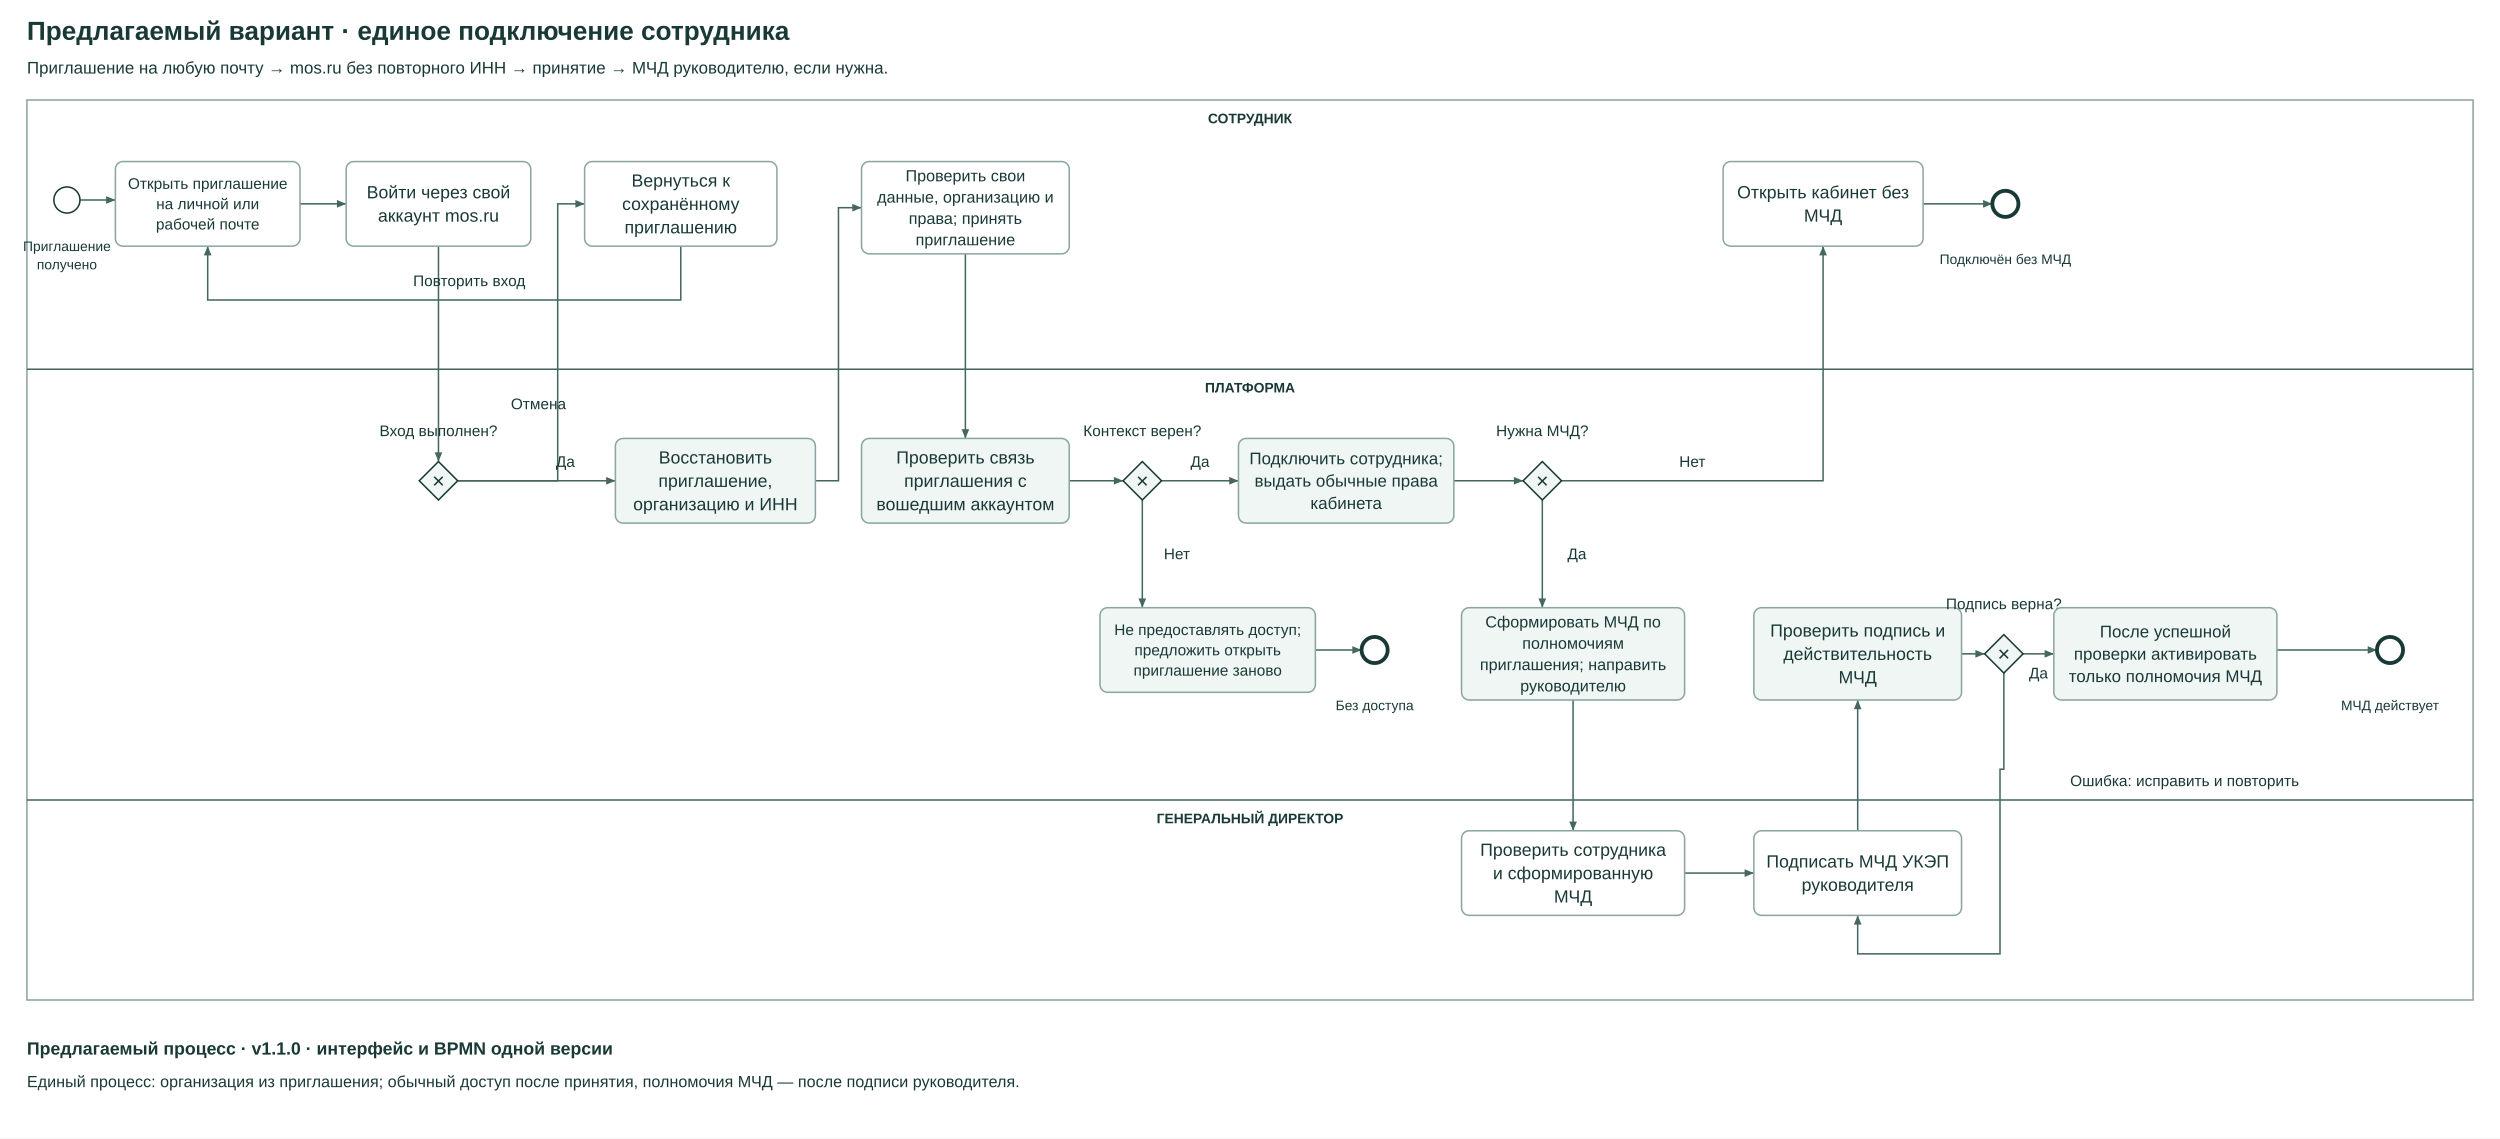
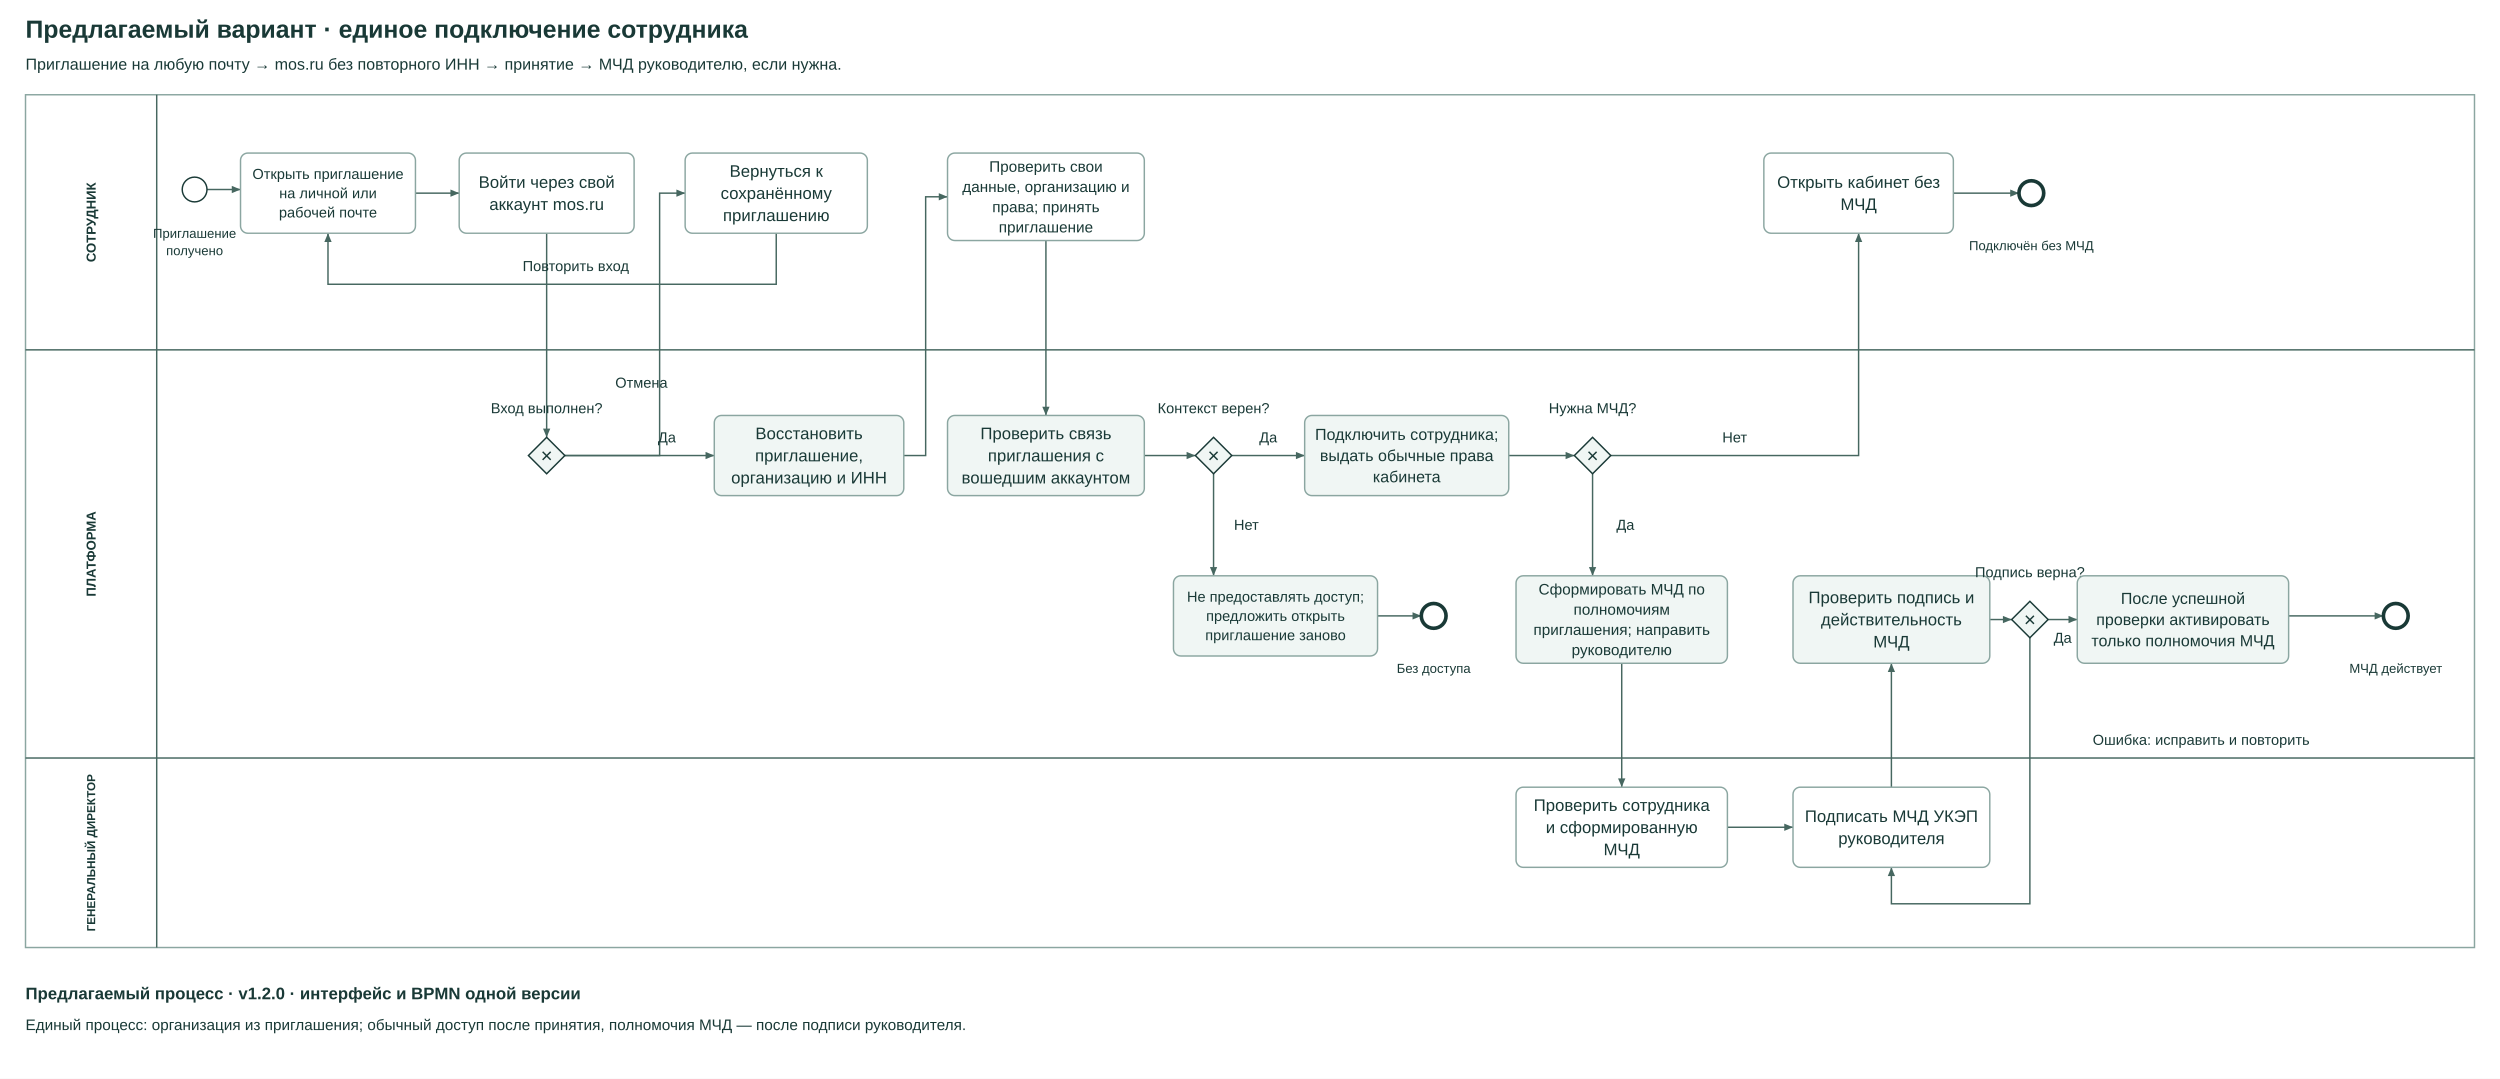
- <svg xmlns="http://www.w3.org/2000/svg" width="3250" height="1480" viewBox="0 0 3250 1480" role="img">
+ <svg xmlns="http://www.w3.org/2000/svg" width="3430" height="1480" viewBox="0 0 3430 1480" role="img">
  <rect width="100%" height="100%" fill="white" />
  <text x="35" y="40.0" dominant-baseline="central" text-anchor="start" font-family="Arial,sans-serif" font-size="34" font-weight="700" fill="#193936">Предлагаемый вариант · единое подключение сотрудника</text>
  <text x="35" y="88.0" dominant-baseline="central" text-anchor="start" font-family="Arial,sans-serif" font-size="22" font-weight="400" fill="#193936">Приглашение на любую почту → mos.ru без повторного ИНН → принятие → МЧД руководителю, если нужна.</text>
-   <rect x="35" y="130" width="3180" height="1170" rx="0" fill="#ffffff" stroke="#8ba6a1" stroke-width="2" />
-   <text x="1625.0" y="154.0" dominant-baseline="central" text-anchor="middle" font-family="Arial,sans-serif" font-size="18" font-weight="700" fill="#193936">СОТРУДНИК</text>
-   <polyline points="35,480 3215,480" fill="none" stroke="#466760" stroke-width="2" />
-   <text x="1625.0" y="504.0" dominant-baseline="central" text-anchor="middle" font-family="Arial,sans-serif" font-size="18" font-weight="700" fill="#193936">ПЛАТФОРМА</text>
-   <polyline points="35,1040 3215,1040" fill="none" stroke="#466760" stroke-width="2" />
-   <text x="1625.0" y="1064.0" dominant-baseline="central" text-anchor="middle" font-family="Arial,sans-serif" font-size="18" font-weight="700" fill="#193936">ГЕНЕРАЛЬНЫЙ ДИРЕКТОР</text>
-   <polyline points="104,260 150,260" fill="none" stroke="#466760" stroke-width="2" />
-   <polygon points="150,260 138.0,255.0 138.0,265.0" fill="#466760" />
-   <polyline points="390,265 450,265" fill="none" stroke="#466760" stroke-width="2" />
-   <polygon points="450,265 438.0,260.0 438.0,270.0" fill="#466760" />
-   <polyline points="570,320 570,600" fill="none" stroke="#466760" stroke-width="2" />
-   <polygon points="570,600 575.0,588.0 565.0,588.0" fill="#466760" />
-   <polyline points="595,625 725,625 725,265 760,265" fill="none" stroke="#466760" stroke-width="2" />
-   <polygon points="760,265 748.0,260.0 748.0,270.0" fill="#466760" />
-   <text x="700" y="525.0" dominant-baseline="central" text-anchor="middle" font-family="Arial,sans-serif" font-size="20" font-weight="400" fill="#193936">Отмена</text>
-   <polyline points="885,320 885,390 270,390 270,320" fill="none" stroke="#466760" stroke-width="2" />
-   <polygon points="270,320 265.0,332.0 275.0,332.0" fill="#466760" />
-   <text x="610" y="365.0" dominant-baseline="central" text-anchor="middle" font-family="Arial,sans-serif" font-size="20" font-weight="400" fill="#193936">Повторить вход</text>
-   <polyline points="595,625 800,625" fill="none" stroke="#466760" stroke-width="2" />
-   <polygon points="800,625 788.0,620.0 788.0,630.0" fill="#466760" />
-   <text x="735" y="600.0" dominant-baseline="central" text-anchor="middle" font-family="Arial,sans-serif" font-size="20" font-weight="400" fill="#193936">Да</text>
-   <polyline points="1060,625 1090,625 1090,270 1120,270" fill="none" stroke="#466760" stroke-width="2" />
-   <polygon points="1120,270 1108.0,265.0 1108.0,275.0" fill="#466760" />
-   <polyline points="1255,330 1255,570" fill="none" stroke="#466760" stroke-width="2" />
-   <polygon points="1255,570 1260.0,558.0 1250.0,558.0" fill="#466760" />
-   <polyline points="1390,625 1460,625" fill="none" stroke="#466760" stroke-width="2" />
-   <polygon points="1460,625 1448.0,620.0 1448.0,630.0" fill="#466760" />
-   <polyline points="1485,650 1485,790" fill="none" stroke="#466760" stroke-width="2" />
-   <polygon points="1485,790 1490.0,778.0 1480.0,778.0" fill="#466760" />
-   <text x="1530" y="720.0" dominant-baseline="central" text-anchor="middle" font-family="Arial,sans-serif" font-size="20" font-weight="400" fill="#193936">Нет</text>
-   <polyline points="1710,845 1770,845" fill="none" stroke="#466760" stroke-width="2" />
-   <polygon points="1770,845 1758.0,840.0 1758.0,850.0" fill="#466760" />
-   <polyline points="1510,625 1610,625" fill="none" stroke="#466760" stroke-width="2" />
-   <polygon points="1610,625 1598.0,620.0 1598.0,630.0" fill="#466760" />
-   <text x="1560" y="600.0" dominant-baseline="central" text-anchor="middle" font-family="Arial,sans-serif" font-size="20" font-weight="400" fill="#193936">Да</text>
-   <polyline points="1890,625 1980,625" fill="none" stroke="#466760" stroke-width="2" />
-   <polygon points="1980,625 1968.0,620.0 1968.0,630.0" fill="#466760" />
-   <polyline points="2030,625 2370,625 2370,320" fill="none" stroke="#466760" stroke-width="2" />
-   <polygon points="2370,320 2365.0,332.0 2375.0,332.0" fill="#466760" />
-   <text x="2200" y="600.0" dominant-baseline="central" text-anchor="middle" font-family="Arial,sans-serif" font-size="20" font-weight="400" fill="#193936">Нет</text>
-   <polyline points="2500,265 2590,265" fill="none" stroke="#466760" stroke-width="2" />
-   <polygon points="2590,265 2578.0,260.0 2578.0,270.0" fill="#466760" />
-   <polyline points="2005,650 2005,790" fill="none" stroke="#466760" stroke-width="2" />
-   <polygon points="2005,790 2010.0,778.0 2000.0,778.0" fill="#466760" />
-   <text x="2050" y="720.0" dominant-baseline="central" text-anchor="middle" font-family="Arial,sans-serif" font-size="20" font-weight="400" fill="#193936">Да</text>
-   <polyline points="2045,910 2045,1080" fill="none" stroke="#466760" stroke-width="2" />
-   <polygon points="2045,1080 2050.0,1068.0 2040.0,1068.0" fill="#466760" />
-   <polyline points="2190,1135 2280,1135" fill="none" stroke="#466760" stroke-width="2" />
-   <polygon points="2280,1135 2268.0,1130.0 2268.0,1140.0" fill="#466760" />
-   <polyline points="2415,1080 2415,910" fill="none" stroke="#466760" stroke-width="2" />
-   <polygon points="2415,910 2410.0,922.0 2420.0,922.0" fill="#466760" />
-   <polyline points="2550,850 2580,850" fill="none" stroke="#466760" stroke-width="2" />
-   <polygon points="2580,850 2568.0,845.0 2568.0,855.0" fill="#466760" />
-   <polyline points="2630,850 2670,850" fill="none" stroke="#466760" stroke-width="2" />
-   <polygon points="2670,850 2658.0,845.0 2658.0,855.0" fill="#466760" />
-   <text x="2650" y="875.0" dominant-baseline="central" text-anchor="middle" font-family="Arial,sans-serif" font-size="20" font-weight="400" fill="#193936">Да</text>
-   <polyline points="2605,875 2605,1000 2600,1000 2600,1240 2415,1240 2415,1190" fill="none" stroke="#466760" stroke-width="2" />
-   <polygon points="2415,1190 2410.0,1202.0 2420.0,1202.0" fill="#466760" />
-   <text x="2840" y="1015.0" dominant-baseline="central" text-anchor="middle" font-family="Arial,sans-serif" font-size="20" font-weight="400" fill="#193936">Ошибка: исправить и повторить</text>
-   <polyline points="2960,845 3090,845" fill="none" stroke="#466760" stroke-width="2" />
-   <polygon points="3090,845 3078.0,840.0 3078.0,850.0" fill="#466760" />
-   <circle cx="87.0" cy="260.0" r="17.0" fill="white" stroke="#193936" stroke-width="2" />
-   <text x="87.0" y="320.12" dominant-baseline="central" text-anchor="middle" font-family="Arial,sans-serif" font-size="18" font-weight="400" fill="#193936">Приглашение</text>
-   <text x="87.0" y="343.88" dominant-baseline="central" text-anchor="middle" font-family="Arial,sans-serif" font-size="18" font-weight="400" fill="#193936">получено</text>
-   <rect x="150" y="210" width="240" height="110" rx="10" fill="#ffffff" stroke="#8ba6a1" stroke-width="2" />
-   <text x="270.0" y="238.6" dominant-baseline="central" text-anchor="middle" font-family="Arial,sans-serif" font-size="20" font-weight="400" fill="#193936">Открыть приглашение</text>
-   <text x="270.0" y="265.0" dominant-baseline="central" text-anchor="middle" font-family="Arial,sans-serif" font-size="20" font-weight="400" fill="#193936">на личной или</text>
-   <text x="270.0" y="291.4" dominant-baseline="central" text-anchor="middle" font-family="Arial,sans-serif" font-size="20" font-weight="400" fill="#193936">рабочей почте</text>
-   <rect x="450" y="210" width="240" height="110" rx="10" fill="#ffffff" stroke="#8ba6a1" stroke-width="2" />
-   <text x="570.0" y="249.82" dominant-baseline="central" text-anchor="middle" font-family="Arial,sans-serif" font-size="23" font-weight="400" fill="#193936">Войти через свой</text>
-   <text x="570.0" y="280.18" dominant-baseline="central" text-anchor="middle" font-family="Arial,sans-serif" font-size="23" font-weight="400" fill="#193936">аккаунт mos.ru</text>
-   <polygon points="570.0,600 595,625.0 570.0,650 545,625.0" fill="#f0f6f4" stroke="#193936" stroke-width="2" />
-   <text x="570.0" y="625.0" dominant-baseline="central" text-anchor="middle" font-family="Arial,sans-serif" font-size="28" font-weight="400" fill="#193936">×</text>
-   <text x="570.0" y="560.0" dominant-baseline="central" text-anchor="middle" font-family="Arial,sans-serif" font-size="20" font-weight="400" fill="#193936">Вход выполнен?</text>
-   <rect x="760" y="210" width="250" height="110" rx="10" fill="#ffffff" stroke="#8ba6a1" stroke-width="2" />
-   <text x="885.0" y="234.64" dominant-baseline="central" text-anchor="middle" font-family="Arial,sans-serif" font-size="23" font-weight="400" fill="#193936">Вернуться к</text>
-   <text x="885.0" y="265.0" dominant-baseline="central" text-anchor="middle" font-family="Arial,sans-serif" font-size="23" font-weight="400" fill="#193936">сохранённому</text>
-   <text x="885.0" y="295.36" dominant-baseline="central" text-anchor="middle" font-family="Arial,sans-serif" font-size="23" font-weight="400" fill="#193936">приглашению</text>
-   <rect x="800" y="570" width="260" height="110" rx="10" fill="#f0f6f4" stroke="#8ba6a1" stroke-width="2" />
-   <text x="930.0" y="594.64" dominant-baseline="central" text-anchor="middle" font-family="Arial,sans-serif" font-size="23" font-weight="400" fill="#193936">Восстановить</text>
-   <text x="930.0" y="625.0" dominant-baseline="central" text-anchor="middle" font-family="Arial,sans-serif" font-size="23" font-weight="400" fill="#193936">приглашение,</text>
-   <text x="930.0" y="655.36" dominant-baseline="central" text-anchor="middle" font-family="Arial,sans-serif" font-size="23" font-weight="400" fill="#193936">организацию и ИНН</text>
-   <rect x="1120" y="210" width="270" height="120" rx="10" fill="#ffffff" stroke="#8ba6a1" stroke-width="2" />
-   <text x="1255.0" y="228.42" dominant-baseline="central" text-anchor="middle" font-family="Arial,sans-serif" font-size="21" font-weight="400" fill="#193936">Проверить свои</text>
-   <text x="1255.0" y="256.14" dominant-baseline="central" text-anchor="middle" font-family="Arial,sans-serif" font-size="21" font-weight="400" fill="#193936">данные, организацию и</text>
-   <text x="1255.0" y="283.86" dominant-baseline="central" text-anchor="middle" font-family="Arial,sans-serif" font-size="21" font-weight="400" fill="#193936">права; принять</text>
-   <text x="1255.0" y="311.58" dominant-baseline="central" text-anchor="middle" font-family="Arial,sans-serif" font-size="21" font-weight="400" fill="#193936">приглашение</text>
-   <rect x="1120" y="570" width="270" height="110" rx="10" fill="#f0f6f4" stroke="#8ba6a1" stroke-width="2" />
-   <text x="1255.0" y="594.64" dominant-baseline="central" text-anchor="middle" font-family="Arial,sans-serif" font-size="23" font-weight="400" fill="#193936">Проверить связь</text>
-   <text x="1255.0" y="625.0" dominant-baseline="central" text-anchor="middle" font-family="Arial,sans-serif" font-size="23" font-weight="400" fill="#193936">приглашения с</text>
-   <text x="1255.0" y="655.36" dominant-baseline="central" text-anchor="middle" font-family="Arial,sans-serif" font-size="23" font-weight="400" fill="#193936">вошедшим аккаунтом</text>
-   <polygon points="1485.0,600 1510,625.0 1485.0,650 1460,625.0" fill="#f0f6f4" stroke="#193936" stroke-width="2" />
-   <text x="1485.0" y="625.0" dominant-baseline="central" text-anchor="middle" font-family="Arial,sans-serif" font-size="28" font-weight="400" fill="#193936">×</text>
-   <text x="1485.0" y="560.0" dominant-baseline="central" text-anchor="middle" font-family="Arial,sans-serif" font-size="20" font-weight="400" fill="#193936">Контекст верен?</text>
-   <rect x="1430" y="790" width="280" height="110" rx="10" fill="#f0f6f4" stroke="#8ba6a1" stroke-width="2" />
-   <text x="1570.0" y="818.6" dominant-baseline="central" text-anchor="middle" font-family="Arial,sans-serif" font-size="20" font-weight="400" fill="#193936">Не предоставлять доступ;</text>
-   <text x="1570.0" y="845.0" dominant-baseline="central" text-anchor="middle" font-family="Arial,sans-serif" font-size="20" font-weight="400" fill="#193936">предложить открыть</text>
-   <text x="1570.0" y="871.4" dominant-baseline="central" text-anchor="middle" font-family="Arial,sans-serif" font-size="20" font-weight="400" fill="#193936">приглашение заново</text>
-   <circle cx="1787.0" cy="845.0" r="17.0" fill="white" stroke="#193936" stroke-width="5" />
-   <text x="1787.0" y="917.0" dominant-baseline="central" text-anchor="middle" font-family="Arial,sans-serif" font-size="18" font-weight="400" fill="#193936">Без доступа</text>
-   <rect x="1610" y="570" width="280" height="110" rx="10" fill="#f0f6f4" stroke="#8ba6a1" stroke-width="2" />
-   <text x="1750.0" y="595.96" dominant-baseline="central" text-anchor="middle" font-family="Arial,sans-serif" font-size="22" font-weight="400" fill="#193936">Подключить сотрудника;</text>
-   <text x="1750.0" y="625.0" dominant-baseline="central" text-anchor="middle" font-family="Arial,sans-serif" font-size="22" font-weight="400" fill="#193936">выдать обычные права</text>
-   <text x="1750.0" y="654.04" dominant-baseline="central" text-anchor="middle" font-family="Arial,sans-serif" font-size="22" font-weight="400" fill="#193936">кабинета</text>
-   <polygon points="2005.0,600 2030,625.0 2005.0,650 1980,625.0" fill="#f0f6f4" stroke="#193936" stroke-width="2" />
-   <text x="2005.0" y="625.0" dominant-baseline="central" text-anchor="middle" font-family="Arial,sans-serif" font-size="28" font-weight="400" fill="#193936">×</text>
-   <text x="2005.0" y="560.0" dominant-baseline="central" text-anchor="middle" font-family="Arial,sans-serif" font-size="20" font-weight="400" fill="#193936">Нужна МЧД?</text>
-   <rect x="2240" y="210" width="260" height="110" rx="10" fill="#ffffff" stroke="#8ba6a1" stroke-width="2" />
-   <text x="2370.0" y="249.82" dominant-baseline="central" text-anchor="middle" font-family="Arial,sans-serif" font-size="23" font-weight="400" fill="#193936">Открыть кабинет без</text>
-   <text x="2370.0" y="280.18" dominant-baseline="central" text-anchor="middle" font-family="Arial,sans-serif" font-size="23" font-weight="400" fill="#193936">МЧД</text>
-   <circle cx="2607.0" cy="265.0" r="17.0" fill="white" stroke="#193936" stroke-width="5" />
-   <text x="2607.0" y="337.0" dominant-baseline="central" text-anchor="middle" font-family="Arial,sans-serif" font-size="18" font-weight="400" fill="#193936">Подключён без МЧД</text>
-   <rect x="1900" y="790" width="290" height="120" rx="10" fill="#f0f6f4" stroke="#8ba6a1" stroke-width="2" />
-   <text x="2045.0" y="808.42" dominant-baseline="central" text-anchor="middle" font-family="Arial,sans-serif" font-size="21" font-weight="400" fill="#193936">Сформировать МЧД по</text>
-   <text x="2045.0" y="836.14" dominant-baseline="central" text-anchor="middle" font-family="Arial,sans-serif" font-size="21" font-weight="400" fill="#193936">полномочиям</text>
-   <text x="2045.0" y="863.86" dominant-baseline="central" text-anchor="middle" font-family="Arial,sans-serif" font-size="21" font-weight="400" fill="#193936">приглашения; направить</text>
-   <text x="2045.0" y="891.58" dominant-baseline="central" text-anchor="middle" font-family="Arial,sans-serif" font-size="21" font-weight="400" fill="#193936">руководителю</text>
-   <rect x="1900" y="1080" width="290" height="110" rx="10" fill="#ffffff" stroke="#8ba6a1" stroke-width="2" />
-   <text x="2045.0" y="1104.64" dominant-baseline="central" text-anchor="middle" font-family="Arial,sans-serif" font-size="23" font-weight="400" fill="#193936">Проверить сотрудника</text>
-   <text x="2045.0" y="1135.0" dominant-baseline="central" text-anchor="middle" font-family="Arial,sans-serif" font-size="23" font-weight="400" fill="#193936">и сформированную</text>
-   <text x="2045.0" y="1165.36" dominant-baseline="central" text-anchor="middle" font-family="Arial,sans-serif" font-size="23" font-weight="400" fill="#193936">МЧД</text>
-   <rect x="2280" y="1080" width="270" height="110" rx="10" fill="#ffffff" stroke="#8ba6a1" stroke-width="2" />
-   <text x="2415.0" y="1119.82" dominant-baseline="central" text-anchor="middle" font-family="Arial,sans-serif" font-size="23" font-weight="400" fill="#193936">Подписать МЧД УКЭП</text>
-   <text x="2415.0" y="1150.18" dominant-baseline="central" text-anchor="middle" font-family="Arial,sans-serif" font-size="23" font-weight="400" fill="#193936">руководителя</text>
-   <rect x="2280" y="790" width="270" height="120" rx="10" fill="#f0f6f4" stroke="#8ba6a1" stroke-width="2" />
-   <text x="2415.0" y="819.64" dominant-baseline="central" text-anchor="middle" font-family="Arial,sans-serif" font-size="23" font-weight="400" fill="#193936">Проверить подпись и</text>
-   <text x="2415.0" y="850.0" dominant-baseline="central" text-anchor="middle" font-family="Arial,sans-serif" font-size="23" font-weight="400" fill="#193936">действительность</text>
-   <text x="2415.0" y="880.36" dominant-baseline="central" text-anchor="middle" font-family="Arial,sans-serif" font-size="23" font-weight="400" fill="#193936">МЧД</text>
-   <polygon points="2605.0,825 2630,850.0 2605.0,875 2580,850.0" fill="#f0f6f4" stroke="#193936" stroke-width="2" />
-   <text x="2605.0" y="850.0" dominant-baseline="central" text-anchor="middle" font-family="Arial,sans-serif" font-size="28" font-weight="400" fill="#193936">×</text>
-   <text x="2605.0" y="785.0" dominant-baseline="central" text-anchor="middle" font-family="Arial,sans-serif" font-size="20" font-weight="400" fill="#193936">Подпись верна?</text>
-   <rect x="2670" y="790" width="290" height="120" rx="10" fill="#f0f6f4" stroke="#8ba6a1" stroke-width="2" />
-   <text x="2815.0" y="820.96" dominant-baseline="central" text-anchor="middle" font-family="Arial,sans-serif" font-size="22" font-weight="400" fill="#193936">После успешной</text>
-   <text x="2815.0" y="850.0" dominant-baseline="central" text-anchor="middle" font-family="Arial,sans-serif" font-size="22" font-weight="400" fill="#193936">проверки активировать</text>
-   <text x="2815.0" y="879.04" dominant-baseline="central" text-anchor="middle" font-family="Arial,sans-serif" font-size="22" font-weight="400" fill="#193936">только полномочия МЧД</text>
-   <circle cx="3107.0" cy="845.0" r="17.0" fill="white" stroke="#193936" stroke-width="5" />
-   <text x="3107.0" y="917.0" dominant-baseline="central" text-anchor="middle" font-family="Arial,sans-serif" font-size="18" font-weight="400" fill="#193936">МЧД действует</text>
-   <text x="35" y="1363.0" dominant-baseline="central" text-anchor="start" font-family="Arial,sans-serif" font-size="23" font-weight="700" fill="#193936">Предлагаемый процесс · v1.1.0 · интерфейс и BPMN одной версии</text>
+   <rect x="35" y="130" width="3360" height="1170" rx="0" fill="#ffffff" stroke="#8ba6a1" stroke-width="2" />
+   <polyline points="215,130 215,480" fill="none" stroke="#466760" stroke-width="2" />
+   <text transform="translate(125.0 305.0) rotate(-90)" text-anchor="middle" dominant-baseline="central" font-family="Arial,sans-serif" font-size="18" font-weight="700" fill="#193936">СОТРУДНИК</text>
+   <polyline points="35,480 3395,480" fill="none" stroke="#466760" stroke-width="2" />
+   <polyline points="215,480 215,1040" fill="none" stroke="#466760" stroke-width="2" />
+   <text transform="translate(125.0 760.0) rotate(-90)" text-anchor="middle" dominant-baseline="central" font-family="Arial,sans-serif" font-size="18" font-weight="700" fill="#193936">ПЛАТФОРМА</text>
+   <polyline points="35,1040 3395,1040" fill="none" stroke="#466760" stroke-width="2" />
+   <polyline points="215,1040 215,1300" fill="none" stroke="#466760" stroke-width="2" />
+   <text transform="translate(125.0 1170.0) rotate(-90)" text-anchor="middle" dominant-baseline="central" font-family="Arial,sans-serif" font-size="16" font-weight="700" fill="#193936">ГЕНЕРАЛЬНЫЙ ДИРЕКТОР</text>
+   <polyline points="284,260 330,260" fill="none" stroke="#466760" stroke-width="2" />
+   <polygon points="330,260 318.0,255.0 318.0,265.0" fill="#466760" />
+   <polyline points="570,265 630,265" fill="none" stroke="#466760" stroke-width="2" />
+   <polygon points="630,265 618.0,260.0 618.0,270.0" fill="#466760" />
+   <polyline points="750,320 750,600" fill="none" stroke="#466760" stroke-width="2" />
+   <polygon points="750,600 755.0,588.0 745.0,588.0" fill="#466760" />
+   <polyline points="775,625 905,625 905,265 940,265" fill="none" stroke="#466760" stroke-width="2" />
+   <polygon points="940,265 928.0,260.0 928.0,270.0" fill="#466760" />
+   <text x="880" y="525.0" dominant-baseline="central" text-anchor="middle" font-family="Arial,sans-serif" font-size="20" font-weight="400" fill="#193936">Отмена</text>
+   <polyline points="1065,320 1065,390 450,390 450,320" fill="none" stroke="#466760" stroke-width="2" />
+   <polygon points="450,320 445.0,332.0 455.0,332.0" fill="#466760" />
+   <text x="790" y="365.0" dominant-baseline="central" text-anchor="middle" font-family="Arial,sans-serif" font-size="20" font-weight="400" fill="#193936">Повторить вход</text>
+   <polyline points="775,625 980,625" fill="none" stroke="#466760" stroke-width="2" />
+   <polygon points="980,625 968.0,620.0 968.0,630.0" fill="#466760" />
+   <text x="915" y="600.0" dominant-baseline="central" text-anchor="middle" font-family="Arial,sans-serif" font-size="20" font-weight="400" fill="#193936">Да</text>
+   <polyline points="1240,625 1270,625 1270,270 1300,270" fill="none" stroke="#466760" stroke-width="2" />
+   <polygon points="1300,270 1288.0,265.0 1288.0,275.0" fill="#466760" />
+   <polyline points="1435,330 1435,570" fill="none" stroke="#466760" stroke-width="2" />
+   <polygon points="1435,570 1440.0,558.0 1430.0,558.0" fill="#466760" />
+   <polyline points="1570,625 1640,625" fill="none" stroke="#466760" stroke-width="2" />
+   <polygon points="1640,625 1628.0,620.0 1628.0,630.0" fill="#466760" />
+   <polyline points="1665,650 1665,790" fill="none" stroke="#466760" stroke-width="2" />
+   <polygon points="1665,790 1670.0,778.0 1660.0,778.0" fill="#466760" />
+   <text x="1710" y="720.0" dominant-baseline="central" text-anchor="middle" font-family="Arial,sans-serif" font-size="20" font-weight="400" fill="#193936">Нет</text>
+   <polyline points="1890,845 1950,845" fill="none" stroke="#466760" stroke-width="2" />
+   <polygon points="1950,845 1938.0,840.0 1938.0,850.0" fill="#466760" />
+   <polyline points="1690,625 1790,625" fill="none" stroke="#466760" stroke-width="2" />
+   <polygon points="1790,625 1778.0,620.0 1778.0,630.0" fill="#466760" />
+   <text x="1740" y="600.0" dominant-baseline="central" text-anchor="middle" font-family="Arial,sans-serif" font-size="20" font-weight="400" fill="#193936">Да</text>
+   <polyline points="2070,625 2160,625" fill="none" stroke="#466760" stroke-width="2" />
+   <polygon points="2160,625 2148.0,620.0 2148.0,630.0" fill="#466760" />
+   <polyline points="2210,625 2550,625 2550,320" fill="none" stroke="#466760" stroke-width="2" />
+   <polygon points="2550,320 2545.0,332.0 2555.0,332.0" fill="#466760" />
+   <text x="2380" y="600.0" dominant-baseline="central" text-anchor="middle" font-family="Arial,sans-serif" font-size="20" font-weight="400" fill="#193936">Нет</text>
+   <polyline points="2680,265 2770,265" fill="none" stroke="#466760" stroke-width="2" />
+   <polygon points="2770,265 2758.0,260.0 2758.0,270.0" fill="#466760" />
+   <polyline points="2185,650 2185,790" fill="none" stroke="#466760" stroke-width="2" />
+   <polygon points="2185,790 2190.0,778.0 2180.0,778.0" fill="#466760" />
+   <text x="2230" y="720.0" dominant-baseline="central" text-anchor="middle" font-family="Arial,sans-serif" font-size="20" font-weight="400" fill="#193936">Да</text>
+   <polyline points="2225,910 2225,1080" fill="none" stroke="#466760" stroke-width="2" />
+   <polygon points="2225,1080 2230.0,1068.0 2220.0,1068.0" fill="#466760" />
+   <polyline points="2370,1135 2460,1135" fill="none" stroke="#466760" stroke-width="2" />
+   <polygon points="2460,1135 2448.0,1130.0 2448.0,1140.0" fill="#466760" />
+   <polyline points="2595,1080 2595,910" fill="none" stroke="#466760" stroke-width="2" />
+   <polygon points="2595,910 2590.0,922.0 2600.0,922.0" fill="#466760" />
+   <polyline points="2730,850 2760,850" fill="none" stroke="#466760" stroke-width="2" />
+   <polygon points="2760,850 2748.0,845.0 2748.0,855.0" fill="#466760" />
+   <polyline points="2810,850 2850,850" fill="none" stroke="#466760" stroke-width="2" />
+   <polygon points="2850,850 2838.0,845.0 2838.0,855.0" fill="#466760" />
+   <text x="2830" y="875.0" dominant-baseline="central" text-anchor="middle" font-family="Arial,sans-serif" font-size="20" font-weight="400" fill="#193936">Да</text>
+   <polyline points="2785,875 2785,1240 2595,1240 2595,1190" fill="none" stroke="#466760" stroke-width="2" />
+   <polygon points="2595,1190 2590.0,1202.0 2600.0,1202.0" fill="#466760" />
+   <text x="3020" y="1015.0" dominant-baseline="central" text-anchor="middle" font-family="Arial,sans-serif" font-size="20" font-weight="400" fill="#193936">Ошибка: исправить и повторить</text>
+   <polyline points="3140,845 3270,845" fill="none" stroke="#466760" stroke-width="2" />
+   <polygon points="3270,845 3258.0,840.0 3258.0,850.0" fill="#466760" />
+   <circle cx="267.0" cy="260.0" r="17.0" fill="white" stroke="#193936" stroke-width="2" />
+   <text x="267.0" y="320.12" dominant-baseline="central" text-anchor="middle" font-family="Arial,sans-serif" font-size="18" font-weight="400" fill="#193936">Приглашение</text>
+   <text x="267.0" y="343.88" dominant-baseline="central" text-anchor="middle" font-family="Arial,sans-serif" font-size="18" font-weight="400" fill="#193936">получено</text>
+   <rect x="330" y="210" width="240" height="110" rx="10" fill="#ffffff" stroke="#8ba6a1" stroke-width="2" />
+   <text x="450.0" y="238.6" dominant-baseline="central" text-anchor="middle" font-family="Arial,sans-serif" font-size="20" font-weight="400" fill="#193936">Открыть приглашение</text>
+   <text x="450.0" y="265.0" dominant-baseline="central" text-anchor="middle" font-family="Arial,sans-serif" font-size="20" font-weight="400" fill="#193936">на личной или</text>
+   <text x="450.0" y="291.4" dominant-baseline="central" text-anchor="middle" font-family="Arial,sans-serif" font-size="20" font-weight="400" fill="#193936">рабочей почте</text>
+   <rect x="630" y="210" width="240" height="110" rx="10" fill="#ffffff" stroke="#8ba6a1" stroke-width="2" />
+   <text x="750.0" y="249.82" dominant-baseline="central" text-anchor="middle" font-family="Arial,sans-serif" font-size="23" font-weight="400" fill="#193936">Войти через свой</text>
+   <text x="750.0" y="280.18" dominant-baseline="central" text-anchor="middle" font-family="Arial,sans-serif" font-size="23" font-weight="400" fill="#193936">аккаунт mos.ru</text>
+   <polygon points="750.0,600 775,625.0 750.0,650 725,625.0" fill="#f0f6f4" stroke="#193936" stroke-width="2" />
+   <text x="750.0" y="625.0" dominant-baseline="central" text-anchor="middle" font-family="Arial,sans-serif" font-size="28" font-weight="400" fill="#193936">×</text>
+   <text x="750.0" y="560.0" dominant-baseline="central" text-anchor="middle" font-family="Arial,sans-serif" font-size="20" font-weight="400" fill="#193936">Вход выполнен?</text>
+   <rect x="940" y="210" width="250" height="110" rx="10" fill="#ffffff" stroke="#8ba6a1" stroke-width="2" />
+   <text x="1065.0" y="234.64" dominant-baseline="central" text-anchor="middle" font-family="Arial,sans-serif" font-size="23" font-weight="400" fill="#193936">Вернуться к</text>
+   <text x="1065.0" y="265.0" dominant-baseline="central" text-anchor="middle" font-family="Arial,sans-serif" font-size="23" font-weight="400" fill="#193936">сохранённому</text>
+   <text x="1065.0" y="295.36" dominant-baseline="central" text-anchor="middle" font-family="Arial,sans-serif" font-size="23" font-weight="400" fill="#193936">приглашению</text>
+   <rect x="980" y="570" width="260" height="110" rx="10" fill="#f0f6f4" stroke="#8ba6a1" stroke-width="2" />
+   <text x="1110.0" y="594.64" dominant-baseline="central" text-anchor="middle" font-family="Arial,sans-serif" font-size="23" font-weight="400" fill="#193936">Восстановить</text>
+   <text x="1110.0" y="625.0" dominant-baseline="central" text-anchor="middle" font-family="Arial,sans-serif" font-size="23" font-weight="400" fill="#193936">приглашение,</text>
+   <text x="1110.0" y="655.36" dominant-baseline="central" text-anchor="middle" font-family="Arial,sans-serif" font-size="23" font-weight="400" fill="#193936">организацию и ИНН</text>
+   <rect x="1300" y="210" width="270" height="120" rx="10" fill="#ffffff" stroke="#8ba6a1" stroke-width="2" />
+   <text x="1435.0" y="228.42" dominant-baseline="central" text-anchor="middle" font-family="Arial,sans-serif" font-size="21" font-weight="400" fill="#193936">Проверить свои</text>
+   <text x="1435.0" y="256.14" dominant-baseline="central" text-anchor="middle" font-family="Arial,sans-serif" font-size="21" font-weight="400" fill="#193936">данные, организацию и</text>
+   <text x="1435.0" y="283.86" dominant-baseline="central" text-anchor="middle" font-family="Arial,sans-serif" font-size="21" font-weight="400" fill="#193936">права; принять</text>
+   <text x="1435.0" y="311.58" dominant-baseline="central" text-anchor="middle" font-family="Arial,sans-serif" font-size="21" font-weight="400" fill="#193936">приглашение</text>
+   <rect x="1300" y="570" width="270" height="110" rx="10" fill="#f0f6f4" stroke="#8ba6a1" stroke-width="2" />
+   <text x="1435.0" y="594.64" dominant-baseline="central" text-anchor="middle" font-family="Arial,sans-serif" font-size="23" font-weight="400" fill="#193936">Проверить связь</text>
+   <text x="1435.0" y="625.0" dominant-baseline="central" text-anchor="middle" font-family="Arial,sans-serif" font-size="23" font-weight="400" fill="#193936">приглашения с</text>
+   <text x="1435.0" y="655.36" dominant-baseline="central" text-anchor="middle" font-family="Arial,sans-serif" font-size="23" font-weight="400" fill="#193936">вошедшим аккаунтом</text>
+   <polygon points="1665.0,600 1690,625.0 1665.0,650 1640,625.0" fill="#f0f6f4" stroke="#193936" stroke-width="2" />
+   <text x="1665.0" y="625.0" dominant-baseline="central" text-anchor="middle" font-family="Arial,sans-serif" font-size="28" font-weight="400" fill="#193936">×</text>
+   <text x="1665.0" y="560.0" dominant-baseline="central" text-anchor="middle" font-family="Arial,sans-serif" font-size="20" font-weight="400" fill="#193936">Контекст верен?</text>
+   <rect x="1610" y="790" width="280" height="110" rx="10" fill="#f0f6f4" stroke="#8ba6a1" stroke-width="2" />
+   <text x="1750.0" y="818.6" dominant-baseline="central" text-anchor="middle" font-family="Arial,sans-serif" font-size="20" font-weight="400" fill="#193936">Не предоставлять доступ;</text>
+   <text x="1750.0" y="845.0" dominant-baseline="central" text-anchor="middle" font-family="Arial,sans-serif" font-size="20" font-weight="400" fill="#193936">предложить открыть</text>
+   <text x="1750.0" y="871.4" dominant-baseline="central" text-anchor="middle" font-family="Arial,sans-serif" font-size="20" font-weight="400" fill="#193936">приглашение заново</text>
+   <circle cx="1967.0" cy="845.0" r="17.0" fill="white" stroke="#193936" stroke-width="5" />
+   <text x="1967.0" y="917.0" dominant-baseline="central" text-anchor="middle" font-family="Arial,sans-serif" font-size="18" font-weight="400" fill="#193936">Без доступа</text>
+   <rect x="1790" y="570" width="280" height="110" rx="10" fill="#f0f6f4" stroke="#8ba6a1" stroke-width="2" />
+   <text x="1930.0" y="595.96" dominant-baseline="central" text-anchor="middle" font-family="Arial,sans-serif" font-size="22" font-weight="400" fill="#193936">Подключить сотрудника;</text>
+   <text x="1930.0" y="625.0" dominant-baseline="central" text-anchor="middle" font-family="Arial,sans-serif" font-size="22" font-weight="400" fill="#193936">выдать обычные права</text>
+   <text x="1930.0" y="654.04" dominant-baseline="central" text-anchor="middle" font-family="Arial,sans-serif" font-size="22" font-weight="400" fill="#193936">кабинета</text>
+   <polygon points="2185.0,600 2210,625.0 2185.0,650 2160,625.0" fill="#f0f6f4" stroke="#193936" stroke-width="2" />
+   <text x="2185.0" y="625.0" dominant-baseline="central" text-anchor="middle" font-family="Arial,sans-serif" font-size="28" font-weight="400" fill="#193936">×</text>
+   <text x="2185.0" y="560.0" dominant-baseline="central" text-anchor="middle" font-family="Arial,sans-serif" font-size="20" font-weight="400" fill="#193936">Нужна МЧД?</text>
+   <rect x="2420" y="210" width="260" height="110" rx="10" fill="#ffffff" stroke="#8ba6a1" stroke-width="2" />
+   <text x="2550.0" y="249.82" dominant-baseline="central" text-anchor="middle" font-family="Arial,sans-serif" font-size="23" font-weight="400" fill="#193936">Открыть кабинет без</text>
+   <text x="2550.0" y="280.18" dominant-baseline="central" text-anchor="middle" font-family="Arial,sans-serif" font-size="23" font-weight="400" fill="#193936">МЧД</text>
+   <circle cx="2787.0" cy="265.0" r="17.0" fill="white" stroke="#193936" stroke-width="5" />
+   <text x="2787.0" y="337.0" dominant-baseline="central" text-anchor="middle" font-family="Arial,sans-serif" font-size="18" font-weight="400" fill="#193936">Подключён без МЧД</text>
+   <rect x="2080" y="790" width="290" height="120" rx="10" fill="#f0f6f4" stroke="#8ba6a1" stroke-width="2" />
+   <text x="2225.0" y="808.42" dominant-baseline="central" text-anchor="middle" font-family="Arial,sans-serif" font-size="21" font-weight="400" fill="#193936">Сформировать МЧД по</text>
+   <text x="2225.0" y="836.14" dominant-baseline="central" text-anchor="middle" font-family="Arial,sans-serif" font-size="21" font-weight="400" fill="#193936">полномочиям</text>
+   <text x="2225.0" y="863.86" dominant-baseline="central" text-anchor="middle" font-family="Arial,sans-serif" font-size="21" font-weight="400" fill="#193936">приглашения; направить</text>
+   <text x="2225.0" y="891.58" dominant-baseline="central" text-anchor="middle" font-family="Arial,sans-serif" font-size="21" font-weight="400" fill="#193936">руководителю</text>
+   <rect x="2080" y="1080" width="290" height="110" rx="10" fill="#ffffff" stroke="#8ba6a1" stroke-width="2" />
+   <text x="2225.0" y="1104.64" dominant-baseline="central" text-anchor="middle" font-family="Arial,sans-serif" font-size="23" font-weight="400" fill="#193936">Проверить сотрудника</text>
+   <text x="2225.0" y="1135.0" dominant-baseline="central" text-anchor="middle" font-family="Arial,sans-serif" font-size="23" font-weight="400" fill="#193936">и сформированную</text>
+   <text x="2225.0" y="1165.36" dominant-baseline="central" text-anchor="middle" font-family="Arial,sans-serif" font-size="23" font-weight="400" fill="#193936">МЧД</text>
+   <rect x="2460" y="1080" width="270" height="110" rx="10" fill="#ffffff" stroke="#8ba6a1" stroke-width="2" />
+   <text x="2595.0" y="1119.82" dominant-baseline="central" text-anchor="middle" font-family="Arial,sans-serif" font-size="23" font-weight="400" fill="#193936">Подписать МЧД УКЭП</text>
+   <text x="2595.0" y="1150.18" dominant-baseline="central" text-anchor="middle" font-family="Arial,sans-serif" font-size="23" font-weight="400" fill="#193936">руководителя</text>
+   <rect x="2460" y="790" width="270" height="120" rx="10" fill="#f0f6f4" stroke="#8ba6a1" stroke-width="2" />
+   <text x="2595.0" y="819.64" dominant-baseline="central" text-anchor="middle" font-family="Arial,sans-serif" font-size="23" font-weight="400" fill="#193936">Проверить подпись и</text>
+   <text x="2595.0" y="850.0" dominant-baseline="central" text-anchor="middle" font-family="Arial,sans-serif" font-size="23" font-weight="400" fill="#193936">действительность</text>
+   <text x="2595.0" y="880.36" dominant-baseline="central" text-anchor="middle" font-family="Arial,sans-serif" font-size="23" font-weight="400" fill="#193936">МЧД</text>
+   <polygon points="2785.0,825 2810,850.0 2785.0,875 2760,850.0" fill="#f0f6f4" stroke="#193936" stroke-width="2" />
+   <text x="2785.0" y="850.0" dominant-baseline="central" text-anchor="middle" font-family="Arial,sans-serif" font-size="28" font-weight="400" fill="#193936">×</text>
+   <text x="2785.0" y="785.0" dominant-baseline="central" text-anchor="middle" font-family="Arial,sans-serif" font-size="20" font-weight="400" fill="#193936">Подпись верна?</text>
+   <rect x="2850" y="790" width="290" height="120" rx="10" fill="#f0f6f4" stroke="#8ba6a1" stroke-width="2" />
+   <text x="2995.0" y="820.96" dominant-baseline="central" text-anchor="middle" font-family="Arial,sans-serif" font-size="22" font-weight="400" fill="#193936">После успешной</text>
+   <text x="2995.0" y="850.0" dominant-baseline="central" text-anchor="middle" font-family="Arial,sans-serif" font-size="22" font-weight="400" fill="#193936">проверки активировать</text>
+   <text x="2995.0" y="879.04" dominant-baseline="central" text-anchor="middle" font-family="Arial,sans-serif" font-size="22" font-weight="400" fill="#193936">только полномочия МЧД</text>
+   <circle cx="3287.0" cy="845.0" r="17.0" fill="white" stroke="#193936" stroke-width="5" />
+   <text x="3287.0" y="917.0" dominant-baseline="central" text-anchor="middle" font-family="Arial,sans-serif" font-size="18" font-weight="400" fill="#193936">МЧД действует</text>
+   <text x="35" y="1363.0" dominant-baseline="central" text-anchor="start" font-family="Arial,sans-serif" font-size="23" font-weight="700" fill="#193936">Предлагаемый процесс · v1.2.0 · интерфейс и BPMN одной версии</text>
  <text x="35" y="1406.0" dominant-baseline="central" text-anchor="start" font-family="Arial,sans-serif" font-size="21" font-weight="400" fill="#193936">Единый процесс: организация из приглашения; обычный доступ после принятия, полномочия МЧД — после подписи руководителя.</text>
</svg>
